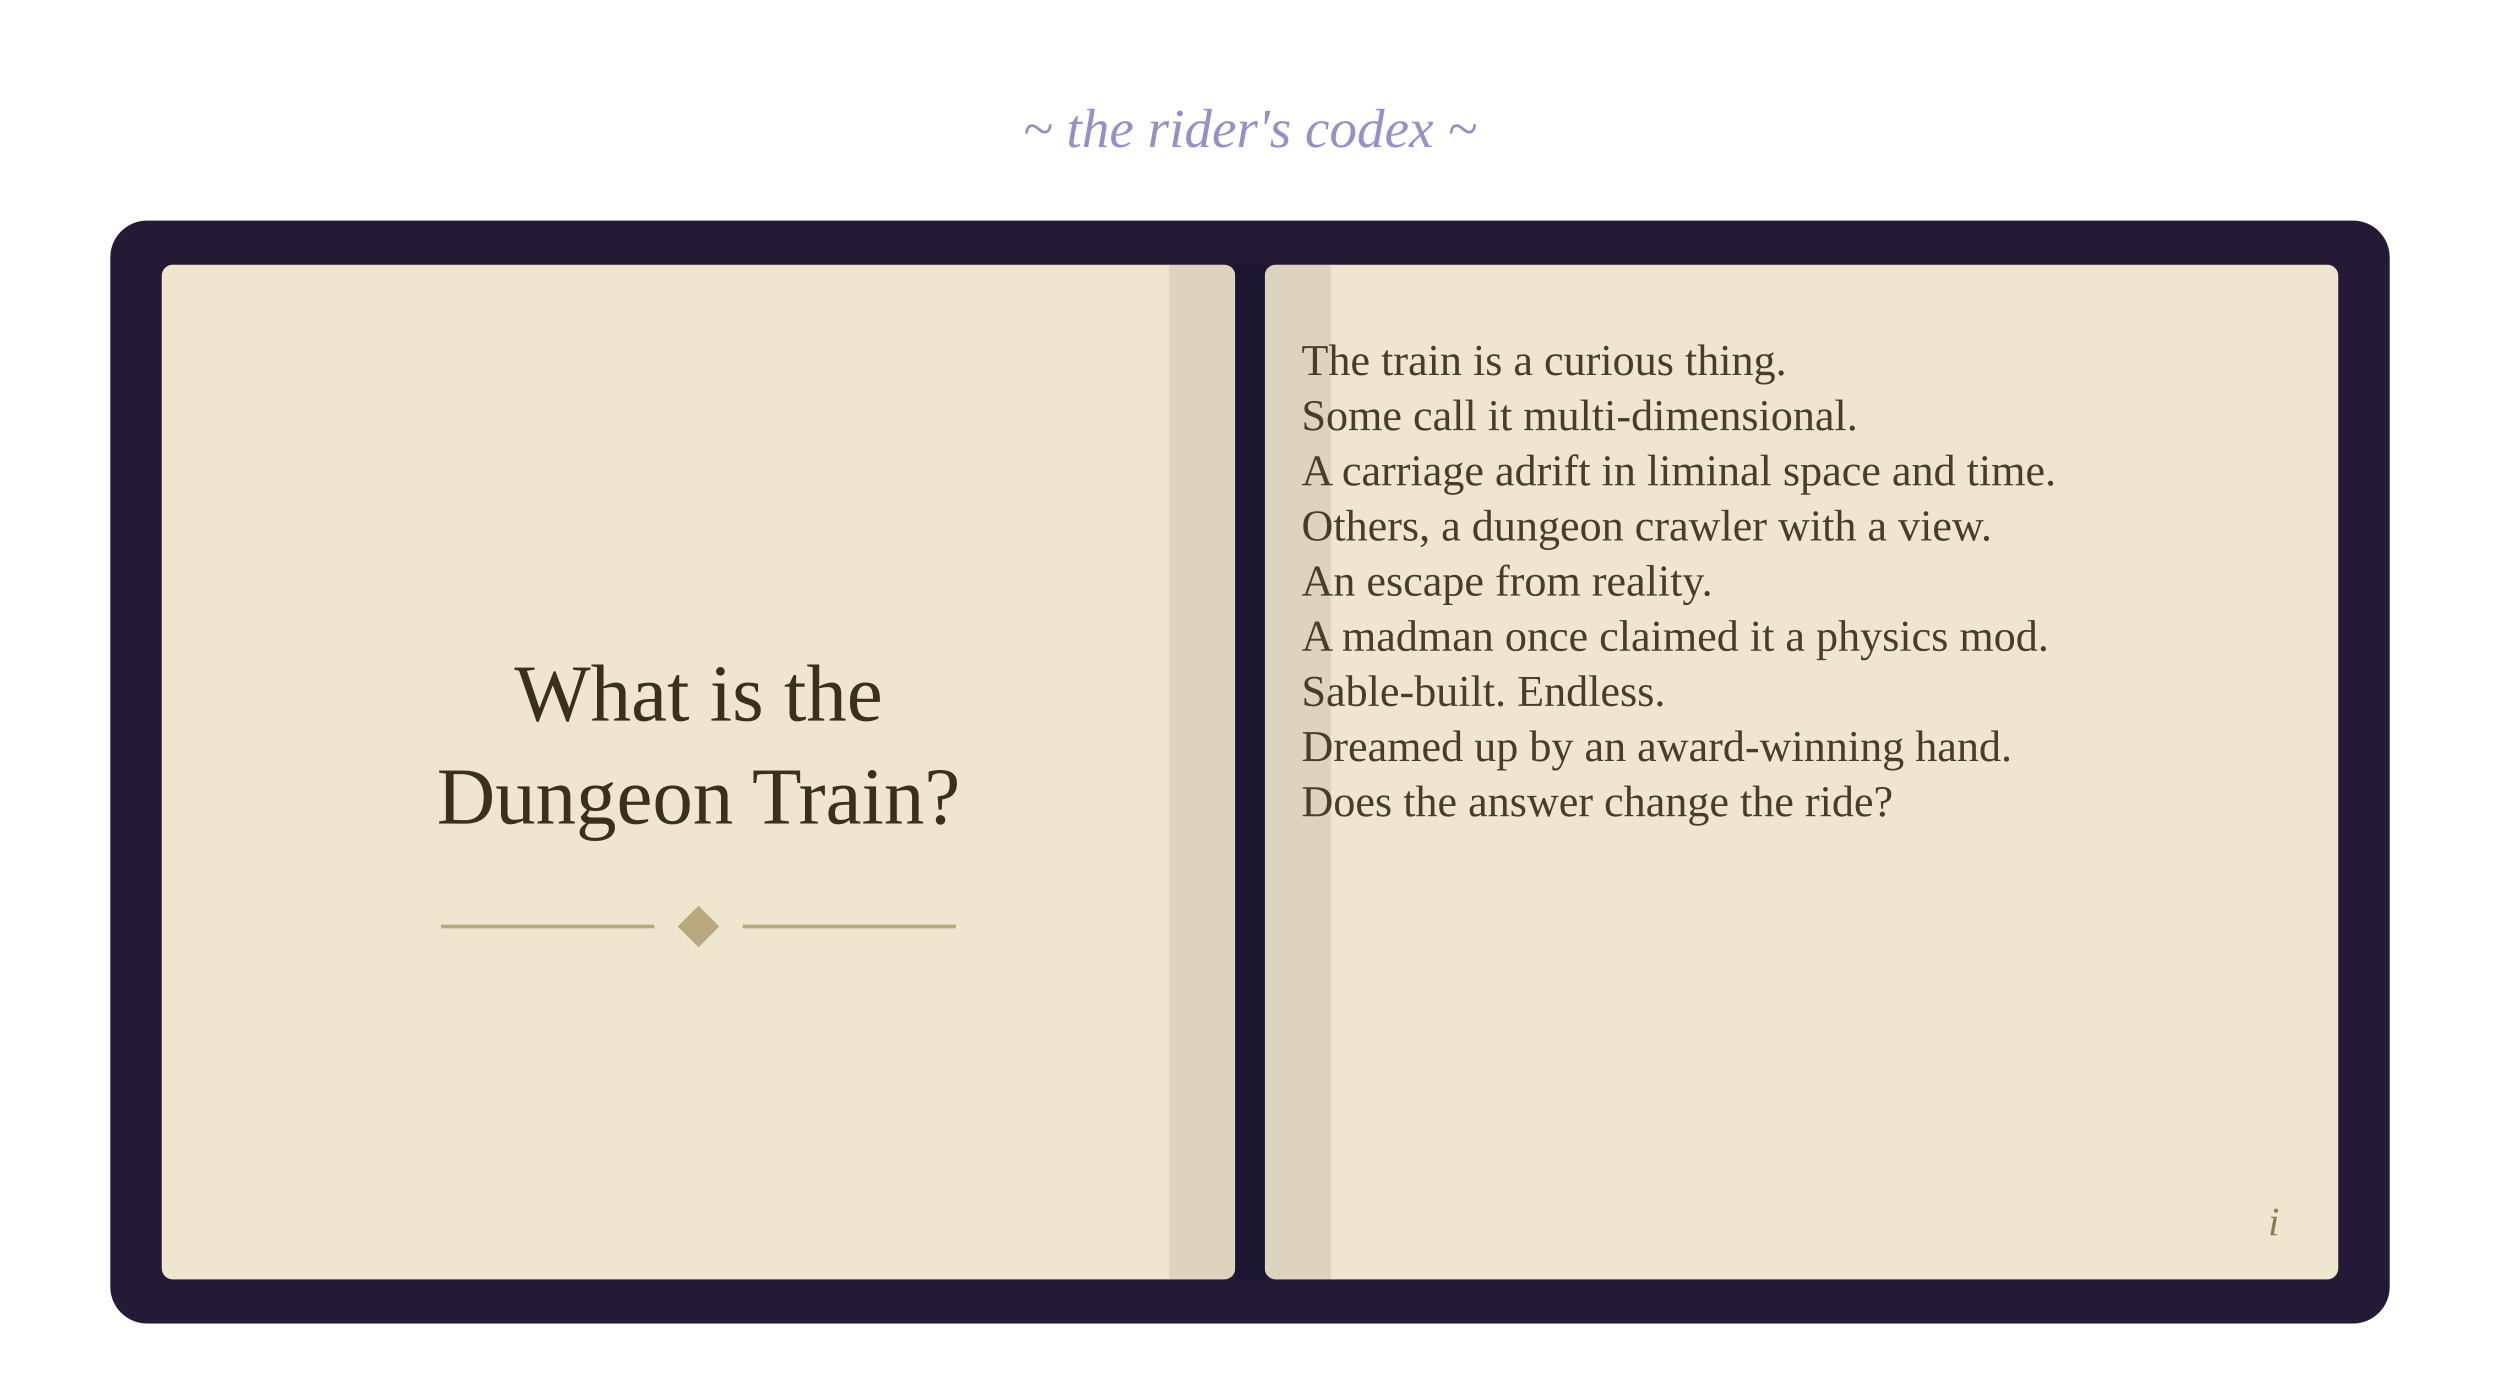
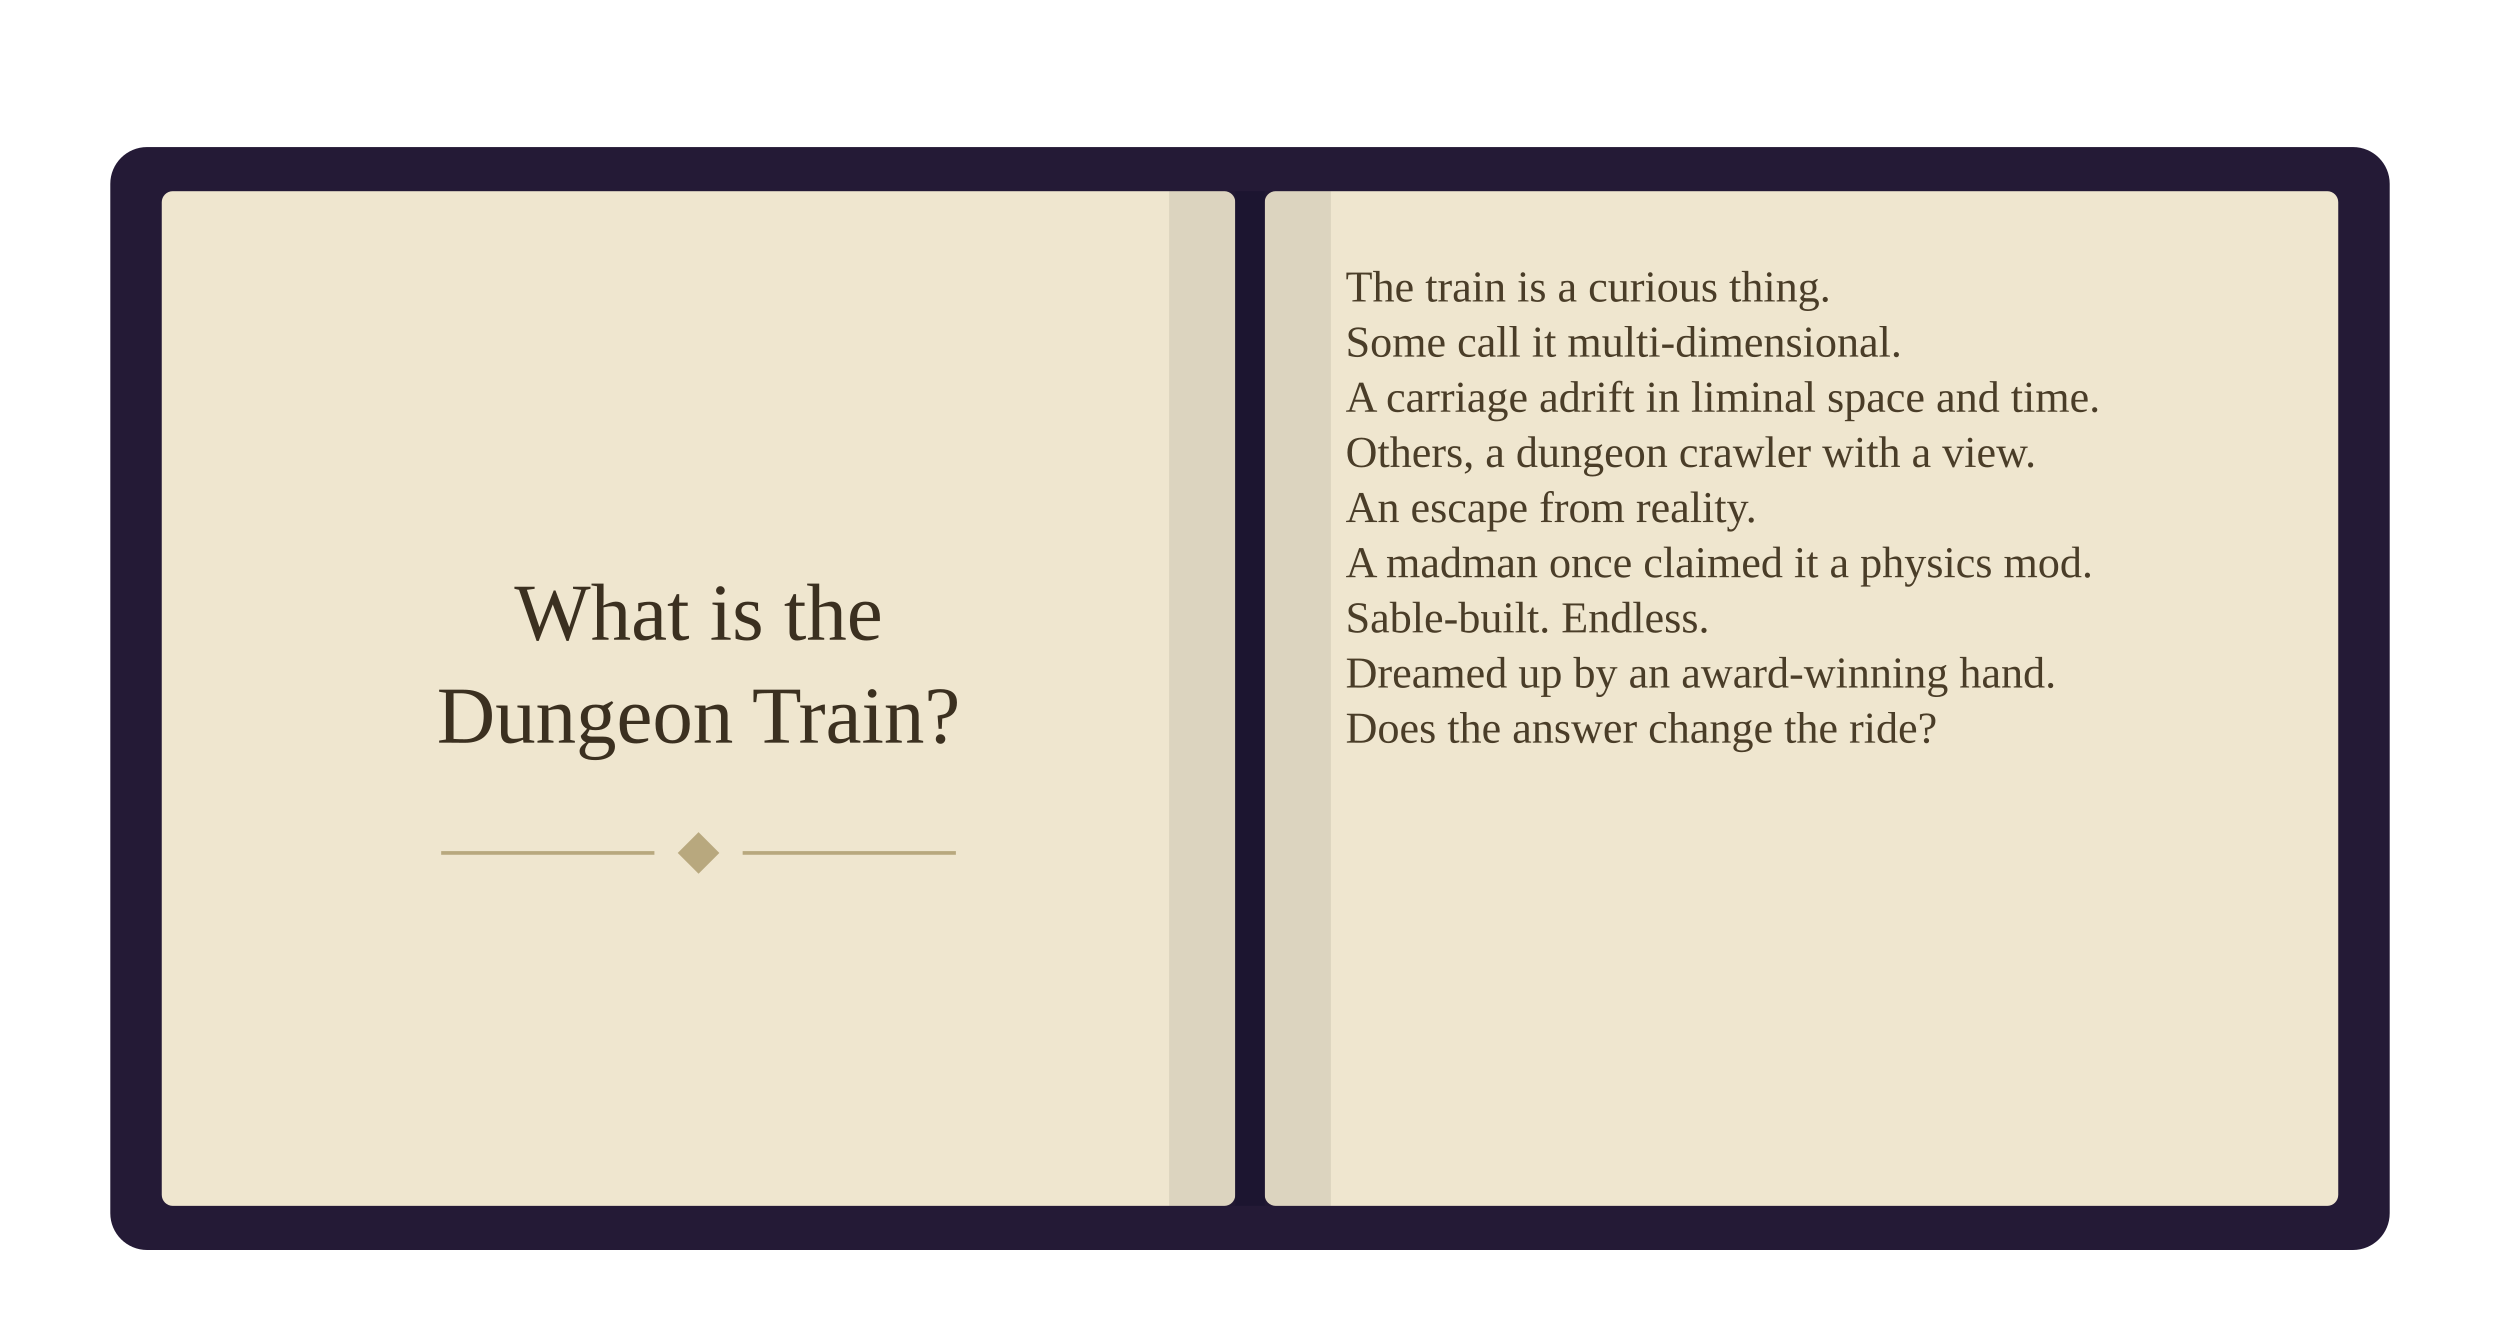
- <svg xmlns="http://www.w3.org/2000/svg" width="100%" viewBox="0 0 680 380" role="img">
-   <text x="340" y="40" text-anchor="middle" font-family="Georgia, 'Times New Roman', serif" font-size="15" font-style="italic" fill="#9a8fc4">~ the rider's codex ~</text>
-   <rect x="30" y="60" width="620" height="300" rx="10" fill="#241a36" />
-   <rect x="44" y="72" width="292" height="276" rx="3" fill="#efe6cf" />
-   <rect x="344" y="72" width="292" height="276" rx="3" fill="#efe6cf" />
-   <rect x="336" y="72" width="8" height="276" fill="#1c1530" />
-   <rect x="318" y="72" width="18" height="276" fill="#000000" opacity="0.08" />
-   <rect x="344" y="72" width="18" height="276" fill="#000000" opacity="0.08" />
-   <text x="190" y="196" text-anchor="middle" font-family="Georgia, 'Times New Roman', serif" font-size="22" font-weight="500" fill="#3b3020">What is the</text>
-   <text x="190" y="224" text-anchor="middle" font-family="Georgia, 'Times New Roman', serif" font-size="22" font-weight="500" fill="#3b3020">Dungeon Train?</text>
-   <line x1="120" y1="252" x2="178" y2="252" stroke="#b8a87e" stroke-width="1" />
-   <rect x="186" y="248" width="8" height="8" fill="#b8a87e" transform="rotate(45 190 252)" />
-   <line x1="202" y1="252" x2="260" y2="252" stroke="#b8a87e" stroke-width="1" />
-   <text x="354" y="102" font-family="Georgia, 'Times New Roman', serif" font-size="12" fill="#4a3d28">The train is a curious thing.</text>
-   <text x="354" y="117" font-family="Georgia, 'Times New Roman', serif" font-size="12" fill="#4a3d28">Some call it multi-dimensional.</text>
-   <text x="354" y="132" font-family="Georgia, 'Times New Roman', serif" font-size="12" fill="#4a3d28">A carriage adrift in liminal space and time.</text>
-   <text x="354" y="147" font-family="Georgia, 'Times New Roman', serif" font-size="12" fill="#4a3d28">Others, a dungeon crawler with a view.</text>
-   <text x="354" y="162" font-family="Georgia, 'Times New Roman', serif" font-size="12" fill="#4a3d28">An escape from reality.</text>
-   <text x="354" y="177" font-family="Georgia, 'Times New Roman', serif" font-size="12" fill="#4a3d28">A madman once claimed it a physics mod.</text>
-   <text x="354" y="192" font-family="Georgia, 'Times New Roman', serif" font-size="12" fill="#4a3d28">Sable-built. Endless.</text>
-   <text x="354" y="207" font-family="Georgia, 'Times New Roman', serif" font-size="12" fill="#4a3d28">Dreamed up by an award-winning hand.</text>
-   <text x="354" y="222" font-family="Georgia, 'Times New Roman', serif" font-size="12" fill="#4a3d28">Does the answer change the ride?</text>
-   <text x="620" y="336" text-anchor="end" font-family="Georgia, 'Times New Roman', serif" font-size="11" font-style="italic" fill="#8a7a52">i</text>
+ <svg xmlns="http://www.w3.org/2000/svg" width="100%" viewBox="0 0 680 360" role="img">
+   <rect x="30" y="40" width="620" height="300" rx="10" fill="#241a36" />
+   <rect x="44" y="52" width="292" height="276" rx="3" fill="#efe6cf" />
+   <rect x="344" y="52" width="292" height="276" rx="3" fill="#efe6cf" />
+   <rect x="336" y="52" width="8" height="276" fill="#1c1530" />
+   <rect x="318" y="52" width="18" height="276" fill="#000000" opacity="0.08" />
+   <rect x="344" y="52" width="18" height="276" fill="#000000" opacity="0.08" />
+   <text x="190" y="174" text-anchor="middle" font-family="Georgia, 'Times New Roman', serif" font-size="22" font-weight="500" fill="#3b3020">What is the</text>
+   <text x="190" y="202" text-anchor="middle" font-family="Georgia, 'Times New Roman', serif" font-size="22" font-weight="500" fill="#3b3020">Dungeon Train?</text>
+   <line x1="120" y1="232" x2="178" y2="232" stroke="#b8a87e" stroke-width="1" />
+   <rect x="186" y="228" width="8" height="8" fill="#b8a87e" transform="rotate(45 190 232)" />
+   <line x1="202" y1="232" x2="260" y2="232" stroke="#b8a87e" stroke-width="1" />
+   <text x="366" y="82" font-family="Georgia, 'Times New Roman', serif" font-size="12" fill="#4a3d28">The train is a curious thing.</text>
+   <text x="366" y="97" font-family="Georgia, 'Times New Roman', serif" font-size="12" fill="#4a3d28">Some call it multi-dimensional.</text>
+   <text x="366" y="112" font-family="Georgia, 'Times New Roman', serif" font-size="12" fill="#4a3d28">A carriage adrift in liminal space and time.</text>
+   <text x="366" y="127" font-family="Georgia, 'Times New Roman', serif" font-size="12" fill="#4a3d28">Others, a dungeon crawler with a view.</text>
+   <text x="366" y="142" font-family="Georgia, 'Times New Roman', serif" font-size="12" fill="#4a3d28">An escape from reality.</text>
+   <text x="366" y="157" font-family="Georgia, 'Times New Roman', serif" font-size="12" fill="#4a3d28">A madman once claimed it a physics mod.</text>
+   <text x="366" y="172" font-family="Georgia, 'Times New Roman', serif" font-size="12" fill="#4a3d28">Sable-built. Endless.</text>
+   <text x="366" y="187" font-family="Georgia, 'Times New Roman', serif" font-size="12" fill="#4a3d28">Dreamed up by an award-winning hand.</text>
+   <text x="366" y="202" font-family="Georgia, 'Times New Roman', serif" font-size="12" fill="#4a3d28">Does the answer change the ride?</text>
</svg>
